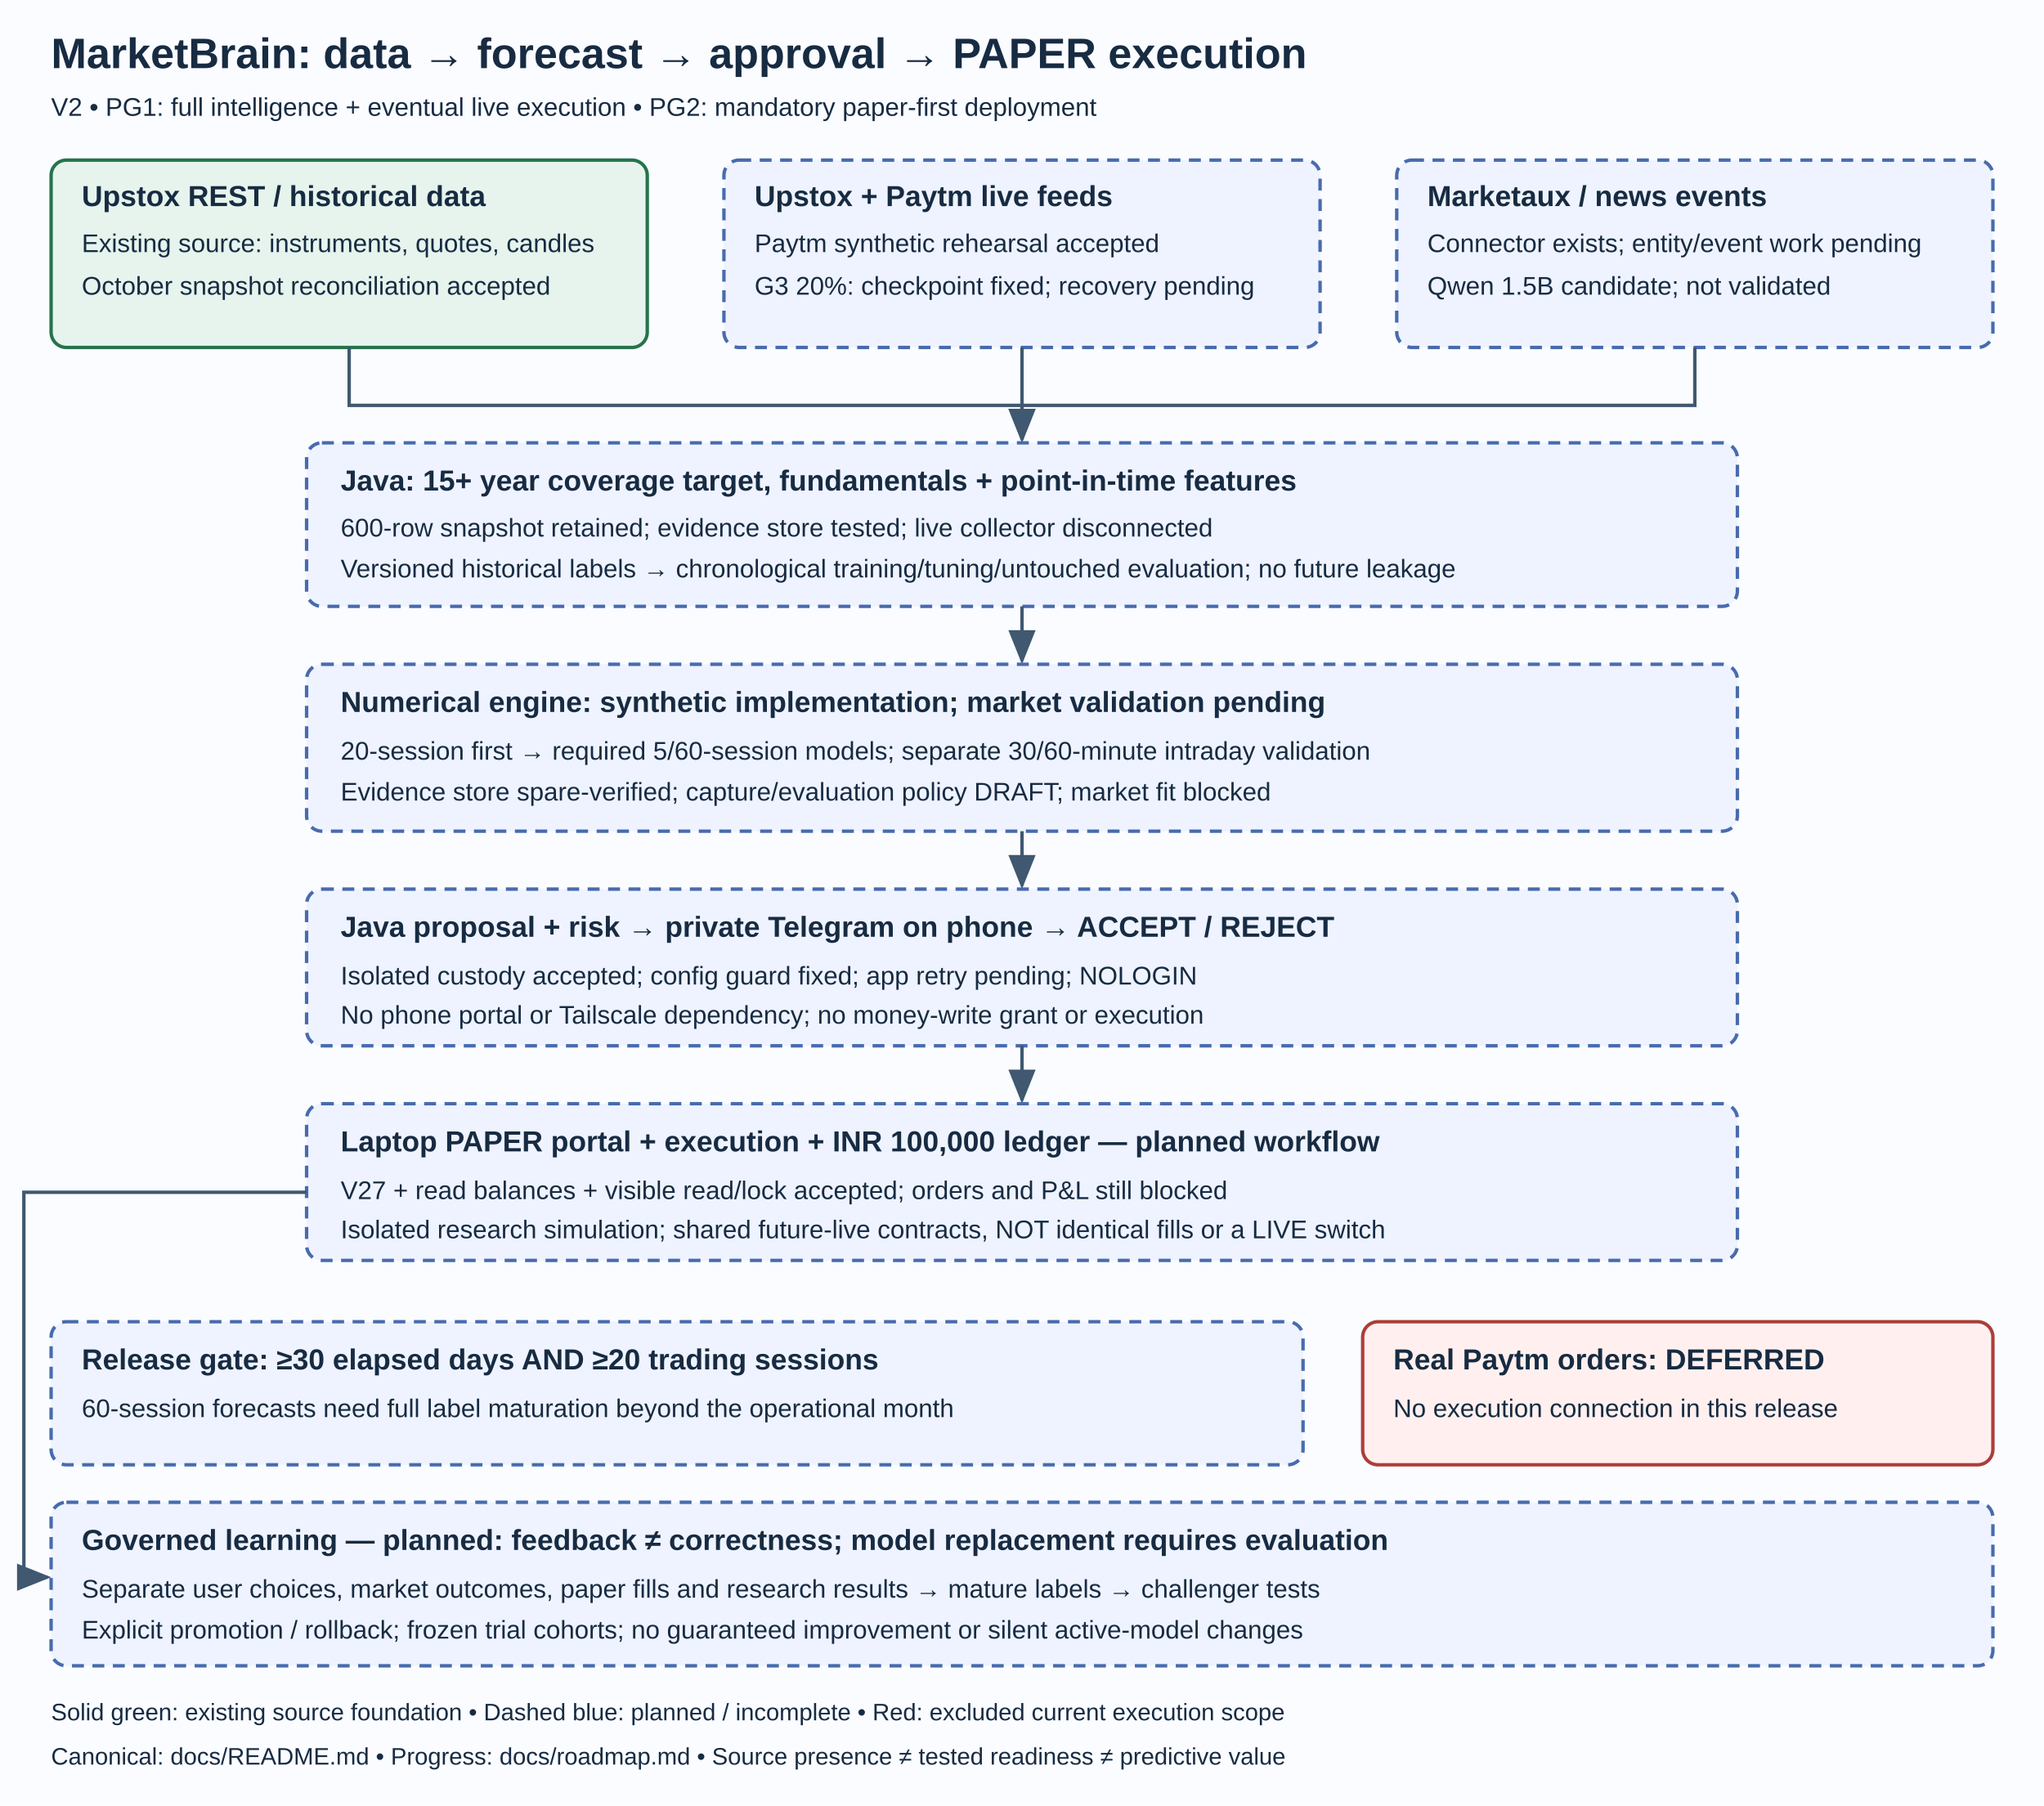
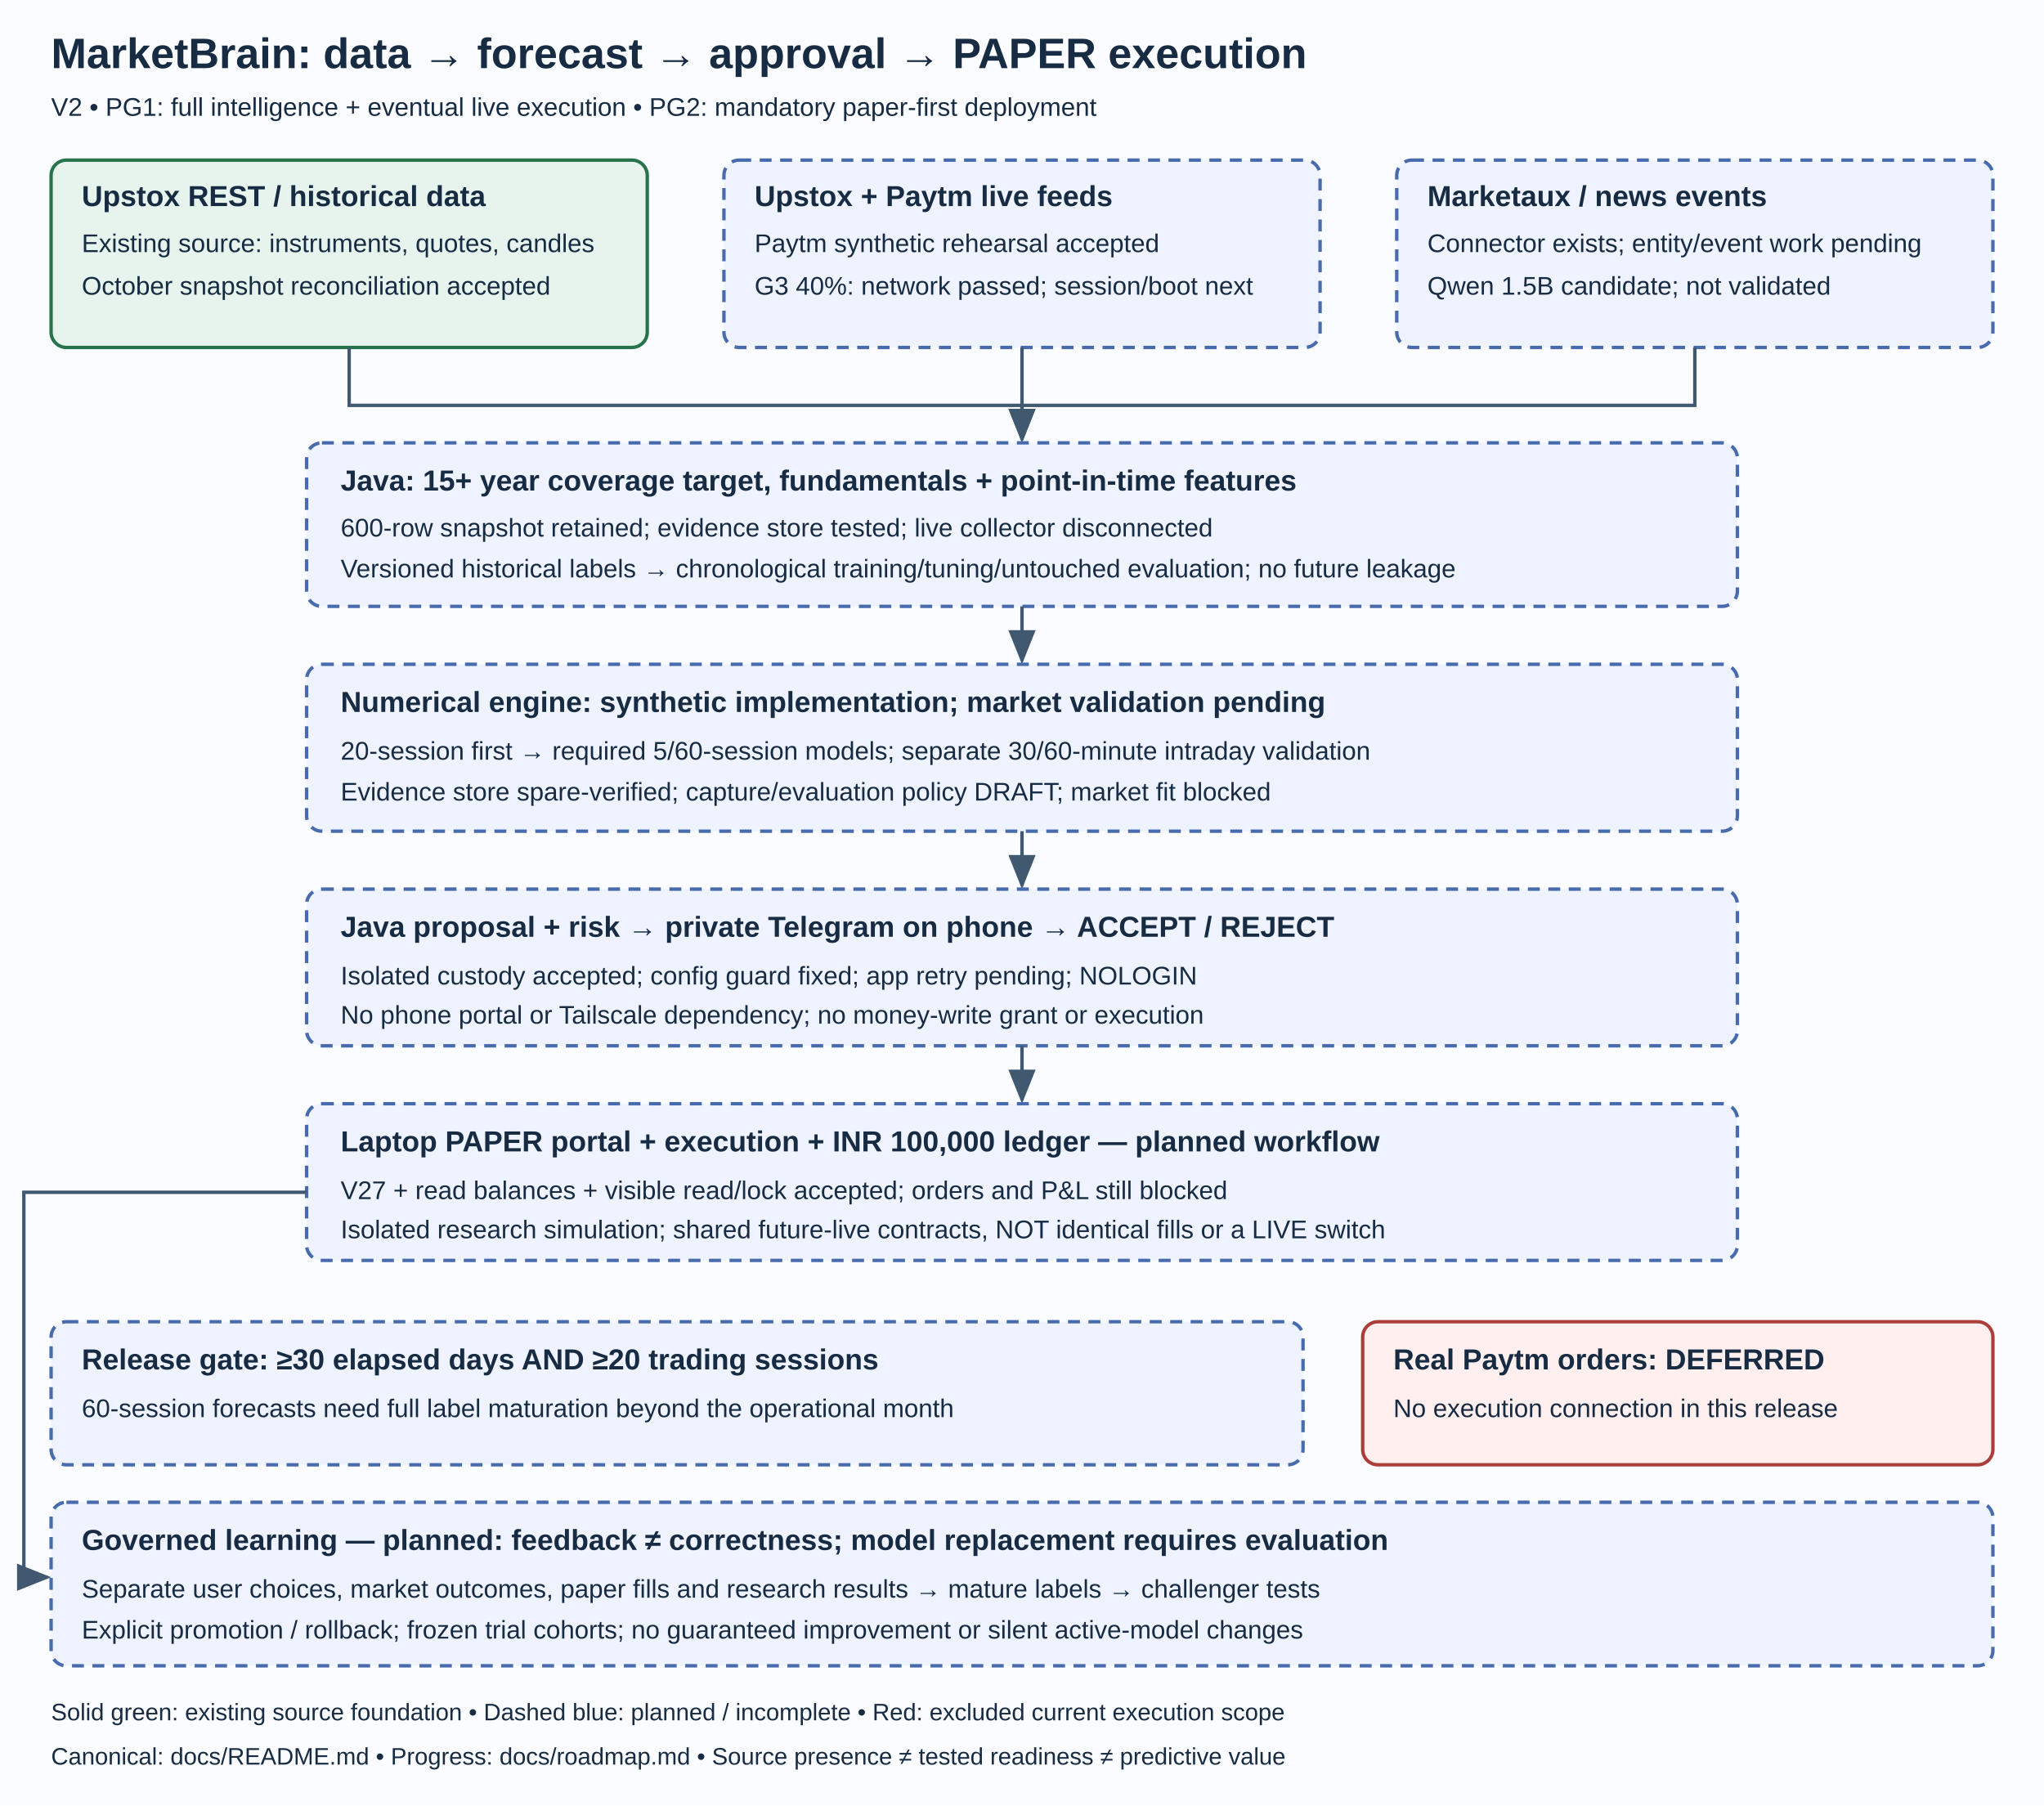
<svg xmlns="http://www.w3.org/2000/svg" width="1200" height="1060" viewBox="0 0 1200 1060" role="img" aria-labelledby="title desc">
  <defs>
    <marker id="arrow" markerWidth="10" markerHeight="8" refX="9" refY="4" orient="auto">
      <path d="M0,0 L10,4 L0,8 Z" fill="#405870" />
    </marker>
    <style>
      text { font-family: Arial, sans-serif; fill: #172b42; }
      .heading { font-size: 25px; font-weight: bold; }
      .label { font-size: 17px; font-weight: bold; }
      .body { font-size: 15px; }
      .small { font-size: 14px; }
      .existing { fill: #e6f4ed; stroke: #26734c; stroke-width: 2; }
      .planned { fill: #eef3ff; stroke: #486bad; stroke-width: 2; stroke-dasharray: 7 5; }
      .blocked { fill: #fff0ef; stroke: #ab3e38; stroke-width: 2; }
      .line { fill: none; stroke: #405870; stroke-width: 2; marker-end: url(#arrow); }
    </style>
  </defs>
  <rect width="1200" height="1060" fill="#fafcff" />
  <text x="30" y="40" class="heading">MarketBrain: data → forecast → approval → PAPER execution</text>
  <text x="30" y="68" class="body">V2 • PG1: full intelligence + eventual live execution • PG2: mandatory paper-first deployment</text>
  <rect x="30" y="94" width="350" height="110" rx="9" class="existing" />
  <text x="48" y="121" class="label">Upstox REST / historical data</text>
  <text x="48" y="148" class="body">Existing source: instruments, quotes, candles</text>
  <text x="48" y="173" class="body">October snapshot reconciliation accepted</text>
  <rect x="425" y="94" width="350" height="110" rx="9" class="planned" />
  <text x="443" y="121" class="label">Upstox + Paytm live feeds</text>
  <text x="443" y="148" class="body">Paytm synthetic rehearsal accepted</text>
-   <text x="443" y="173" class="body">G3 20%: checkpoint fixed; recovery pending</text>
+   <text x="443" y="173" class="body">G3 40%: network passed; session/boot next</text>
  <rect x="820" y="94" width="350" height="110" rx="9" class="planned" />
  <text x="838" y="121" class="label">Marketaux / news events</text>
  <text x="838" y="148" class="body">Connector exists; entity/event work pending</text>
  <text x="838" y="173" class="body">Qwen 1.5B candidate; not validated</text>
  <path d="M205 204 V238 H600 V258" class="line" />
  <path d="M600 204 V258" class="line" />
  <path d="M995 204 V238 H600" fill="none" stroke="#405870" stroke-width="2" />
  <rect x="180" y="260" width="840" height="96" rx="9" class="planned" />
  <text x="200" y="288" class="label">Java: 15+ year coverage target, fundamentals + point-in-time features</text>
  <text x="200" y="315" class="body">600-row snapshot retained; evidence store tested; live collector disconnected</text>
  <text x="200" y="339" class="body">Versioned historical labels → chronological training/tuning/untouched evaluation; no future leakage</text>
  <path d="M600 356 V388" class="line" />
  <rect x="180" y="390" width="840" height="98" rx="9" class="planned" />
  <text x="200" y="418" class="label">Numerical engine: synthetic implementation; market validation pending</text>
  <text x="200" y="446" class="body">20-session first → required 5/60-session models; separate 30/60-minute intraday validation</text>
  <text x="200" y="470" class="body">Evidence store spare-verified; capture/evaluation policy DRAFT; market fit blocked</text>
  <path d="M600 488 V520" class="line" />
  <rect x="180" y="522" width="840" height="92" rx="9" class="planned" />
  <text x="200" y="550" class="label">Java proposal + risk → private Telegram on phone → ACCEPT / REJECT</text>
  <text x="200" y="578" class="body">Isolated custody accepted; config guard fixed; app retry pending; NOLOGIN</text>
  <text x="200" y="601" class="body">No phone portal or Tailscale dependency; no money-write grant or execution</text>
  <path d="M600 614 V646" class="line" />
  <rect x="180" y="648" width="840" height="92" rx="9" class="planned" />
  <text x="200" y="676" class="label">Laptop PAPER portal + execution + INR 100,000 ledger — planned workflow</text>
  <text x="200" y="704" class="body">V27 + read balances + visible read/lock accepted; orders and P&amp;L still blocked</text>
  <text x="200" y="727" class="body">Isolated research simulation; shared future-live contracts, NOT identical fills or a LIVE switch</text>
  <rect x="30" y="776" width="735" height="84" rx="9" class="planned" />
  <text x="48" y="804" class="label">Release gate: ≥30 elapsed days AND ≥20 trading sessions</text>
  <text x="48" y="832" class="body">60-session forecasts need full label maturation beyond the operational month</text>
  <rect x="800" y="776" width="370" height="84" rx="9" class="blocked" />
  <text x="818" y="804" class="label">Real Paytm orders: DEFERRED</text>
  <text x="818" y="832" class="body">No execution connection in this release</text>
  <path d="M180 700 H14 V926 H28" class="line" />
  <rect x="30" y="882" width="1140" height="96" rx="9" class="planned" />
  <text x="48" y="910" class="label">Governed learning — planned: feedback ≠ correctness; model replacement requires evaluation</text>
  <text x="48" y="938" class="body">Separate user choices, market outcomes, paper fills and research results → mature labels → challenger tests</text>
  <text x="48" y="962" class="body">Explicit promotion / rollback; frozen trial cohorts; no guaranteed improvement or silent active-model changes</text>
  <text x="30" y="1010" class="small">Solid green: existing source foundation • Dashed blue: planned / incomplete • Red: excluded current execution scope</text>
  <text x="30" y="1036" class="small">Canonical: docs/README.md • Progress: docs/roadmap.md • Source presence ≠ tested readiness ≠ predictive value</text>
</svg>
